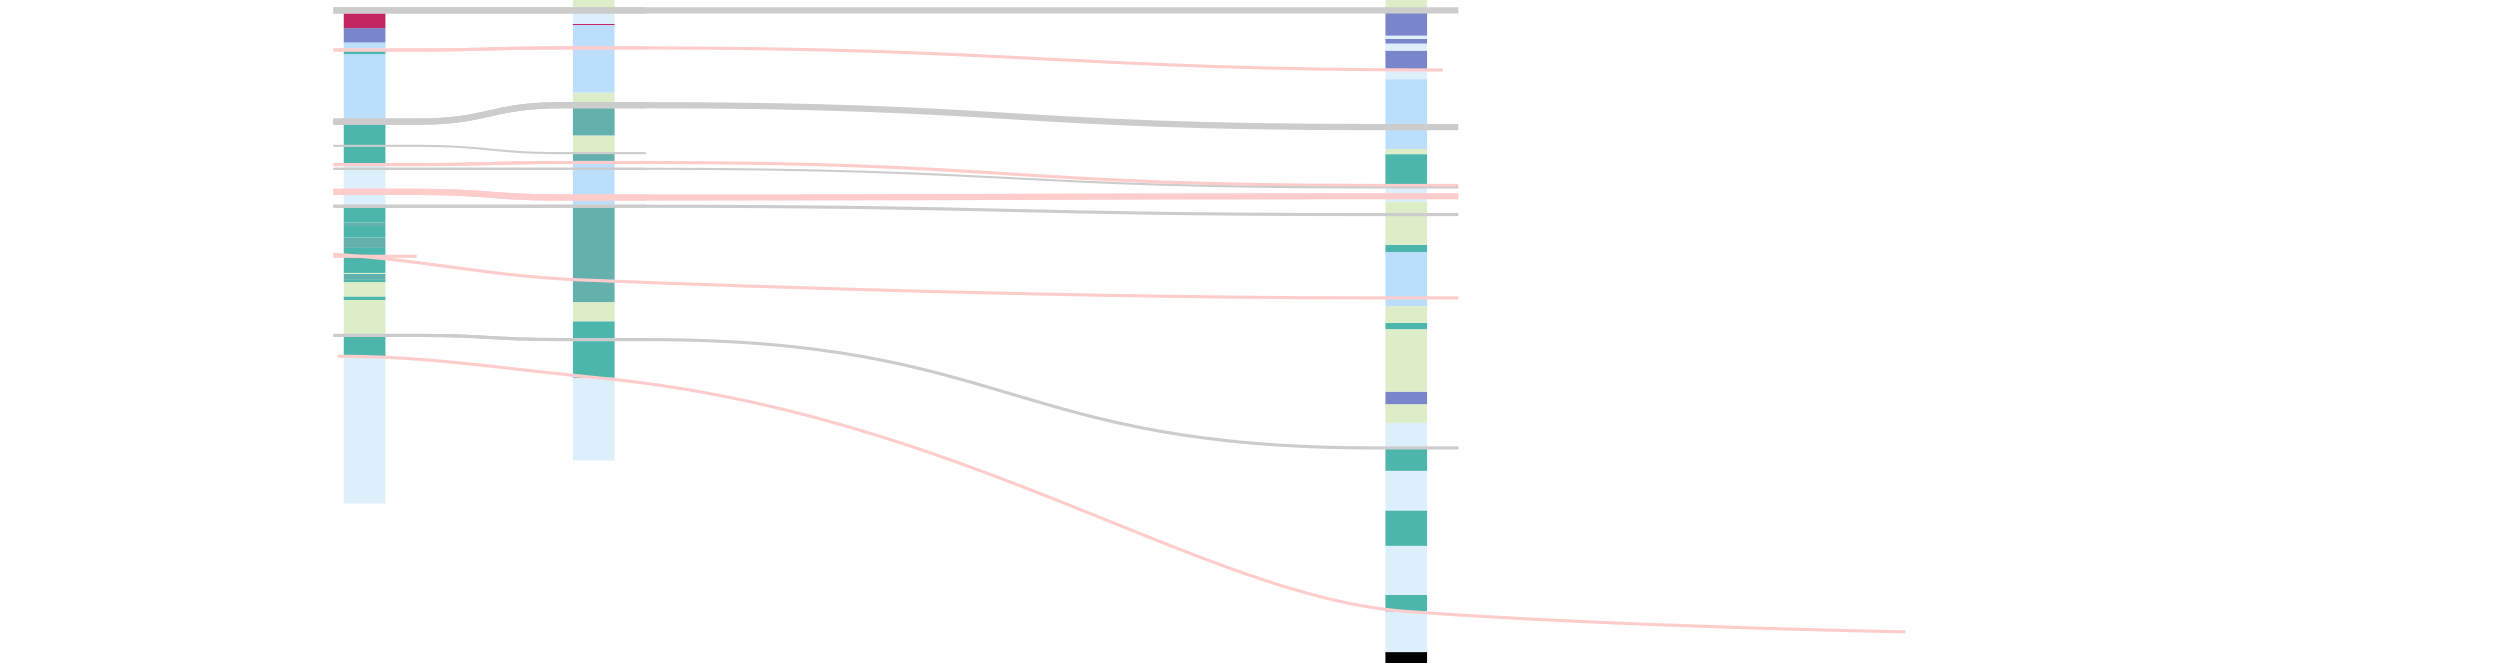
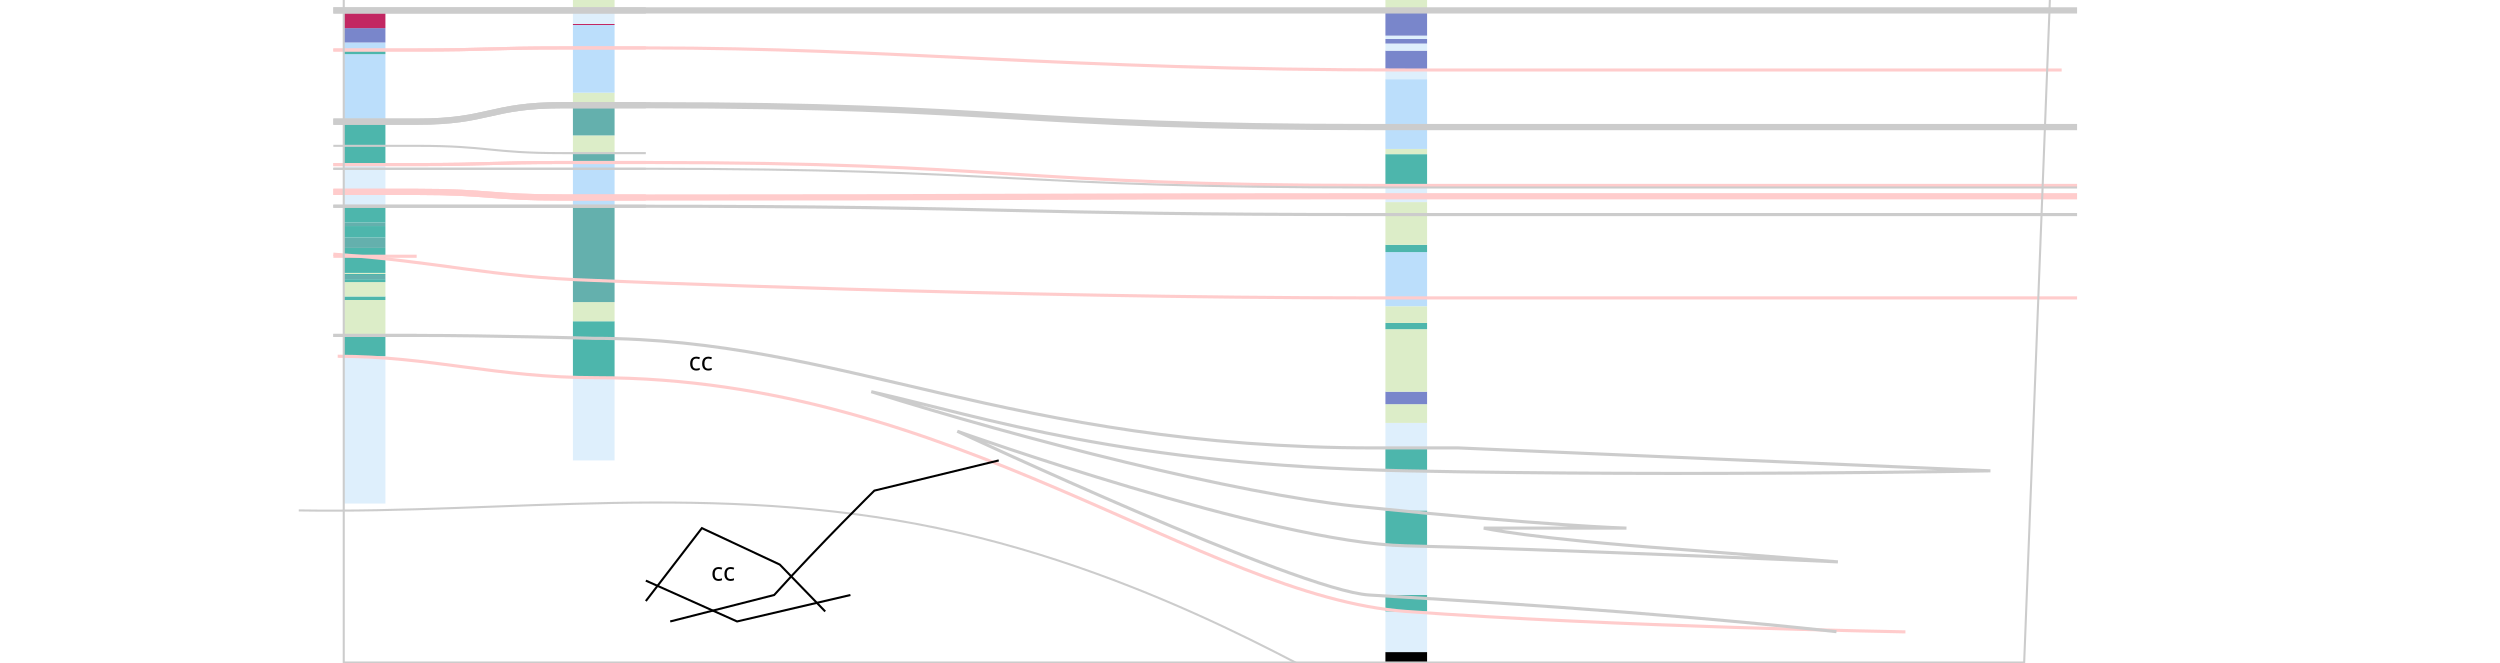
<svg xmlns="http://www.w3.org/2000/svg" version="1.1" x="0px" y="0px" width="1200px" height="318px" viewBox="0 0 1200 318" enable-background="new 0 0 1200 318" xml:space="preserve">
  <g id="Layer_1">
    <g display="none">
      <g display="inline">
        <path fill="none" stroke="#FFCCCC" stroke-width="3" d="M160,92.1h40 M200,92.1c35,0,35,2.7,70,2.7h40" />
        <path fill="none" stroke="#FFCCCC" stroke-width="3" d="M160,92.1h40 M200,92.1c35,0,35,2.7,70,2.7h40 M310,94.8     c175,0,175-0.6,350-0.6h40" />
      </g>
      <g display="inline">
        <path fill="none" stroke="#CCCCCC" d="M160,70h40 M200,70c35,0,35,3.5,70,3.5h40" />
      </g>
      <g display="inline">
        <path fill="none" stroke="#FFCCCC" stroke-width="1.5" d="M160,123h40 M200,123c35,0,35,11,70,11h40" />
        <path fill="none" stroke="#FFCCCC" stroke-width="1.5" d="M160,123h40 M200,123c35,0,35,11,70,11h40 M310,134c175,0,175,9,350,9     h40" />
      </g>
      <g display="inline">
        <path fill="none" stroke="#FFCCCC" stroke-width="1.5" d="M160,24h40 M200,24c35,0,35-1,70-1h40" />
        <path fill="none" stroke="#FFCCCC" stroke-width="1.5" d="M160,24h40 M200,24c35,0,35-1,70-1h40 M310,23c175,0,175-11.7,350-11.7     h40" />
      </g>
      <g display="inline">
        <path fill="none" stroke="#FFCCCC" stroke-width="1.5" d="M160,171h40 M200,171c35,0,35,10.6,70,10.6h40" />
        <path fill="none" stroke="#FFCCCC" stroke-width="1.5" d="M160,171h40 M200,171c35,0,35,10.6,70,10.6h40 M310,181.6     c175,0,175,111.9,350,111.9h40" />
      </g>
      <g display="inline">
        <path fill="none" stroke="#FFCCCC" stroke-width="1.5" d="M160,79h40 M200,79c35,0,35-1,70-1h40" />
        <path fill="none" stroke="#FFCCCC" stroke-width="1.5" d="M160,79h40 M200,79c35,0,35-1,70-1h40 M310,78c175,0,175,11,350,11h40" />
      </g>
      <g display="inline">
        <path fill="none" stroke="#CCCCCC" d="M160,81h40 M200,81c35,0,35,0,70,0h40" />
        <path fill="none" stroke="#CCCCCC" d="M160,81h40 M200,81c35,0,35,0,70,0h40 M310,81c175,0,175,9,350,9h40" />
      </g>
      <g display="inline">
        <path fill="none" stroke="#CCCCCC" stroke-width="3" d="M160,58.4h40 M200,58.4c35,0,35-7.9,70-7.9h40" />
        <path fill="none" stroke="#CCCCCC" stroke-width="3" d="M160,58.4h40 M200,58.4c35,0,35-7.9,70-7.9h40 M310,50.5     C485,50.5,485,61,660,61h40" />
      </g>
      <g display="inline">
        <path fill="none" stroke="#CCCCCC" stroke-width="1.5" d="M160,161h40 M200,161c35,0,35,2,70,2h40" />
        <path fill="none" stroke="#CCCCCC" stroke-width="1.5" d="M160,161h40 M200,161c35,0,35,2,70,2h40 M310,163c175,0,175,52,350,52     h40" />
      </g>
      <g display="inline">
        <path fill="none" stroke="#CCCCCC" stroke-width="1.5" d="M160,99h40 M200,99c35,0,35,0,70,0h40" />
        <path fill="none" stroke="#CCCCCC" stroke-width="1.5" d="M160,99h40 M200,99c35,0,35,0,70,0h40 M310,99c175,0,175,4,350,4h40" />
      </g>
      <g display="inline">
        <path fill="none" stroke="#CCCCCC" stroke-width="3" d="M160,5h40 M200,5c35,0,35,0,70,0h40" />
        <path fill="none" stroke="#CCCCCC" stroke-width="3" d="M160,5h40 M200,5c35,0,35,0,70,0h40 M310,5c175,0,175,0,350,0h40" />
      </g>
    </g>
    <g>
      <g transform="translate(165, 5)">
        <g>
          <g>
            <rect y="166" fill="#DEEFFC" width="20" height="70.7" />
            <rect y="156" fill="#4DB6AC" width="20" height="10" />
            <rect y="139" fill="#DCEDC8" width="20" height="17" />
            <rect y="137.3" fill="#4DB6AC" width="20" height="1.7" />
            <rect y="130.4" fill="#DCEDC8" width="20" height="6.9" />
            <rect y="129" fill="#4DB6AC" width="20" height="1.4" />
            <rect y="127" fill="#64B0AD" width="20" height="2" />
            <rect y="126.5" fill="#4DB6AC" width="20" height="0.5" />
            <rect y="126" fill="#DCEDC8" width="20" height="0.5" />
            <rect y="114" fill="#4DB6AC" width="20" height="12" />
            <rect y="109" fill="#64B0AD" width="20" height="5" />
            <rect y="103.5" fill="#4DB6AC" width="20" height="5.5" />
            <rect y="101.8" fill="#64B0AD" width="20" height="1.7" />
            <rect y="94" fill="#4DB6AC" width="20" height="7.8" />
            <rect y="74" fill="#DEEFFC" width="20" height="20" />
            <rect y="52" fill="#4DB6AC" width="20" height="22" />
            <rect y="21" fill="#BBDEFB" width="20" height="31" />
            <rect y="19" fill="#4DB6AC" width="20" height="2" />
            <rect y="15.4" fill="#BBDEFB" width="20" height="3.6" />
            <rect y="8.5" fill="#7986CB" width="20" height="6.9" />
            <rect y="0" fill="#C22762" width="20" height="8.5" />
            <rect y="-0.5" fill="#DCEDC8" width="20" height="0.5" />
          </g>
        </g>
      </g>
      <g transform="translate(275, 5)">
        <g>
          <g>
            <rect y="176.3" fill="#DEEFFC" width="20" height="39.7" />
            <rect y="149.2" fill="#4DB6AC" width="20" height="27.1" />
            <rect y="140" fill="#DCEDC8" width="20" height="9.2" />
            <rect y="94" fill="#64B0AD" width="20" height="46" />
            <rect y="73" fill="#BBDEFB" width="20" height="21" />
            <rect y="68.5" fill="#64B0AD" width="20" height="4.5" />
            <rect y="60" fill="#DCEDC8" width="20" height="8.5" />
            <rect y="45.5" fill="#64B0AD" width="20" height="14.5" />
            <rect y="39.5" fill="#DCEDC8" width="20" height="6" />
            <rect y="7" fill="#BBDEFB" width="20" height="32.5" />
            <rect y="6.5" fill="#C22762" width="20" height="0.5" />
            <rect y="0" fill="#DEEFFC" width="20" height="6.5" />
            <rect y="-7" fill="#DCEDC8" width="20" height="7" />
          </g>
        </g>
      </g>
      <g transform="translate(665, 5)">
        <g>
          <g>
            <rect y="308" width="20" height="50" />
            <rect y="288.5" fill="#DEEFFC" width="20" height="19.5" />
            <rect y="280.6" fill="#4DB6AC" width="20" height="7.9" />
            <rect y="257" fill="#DEEFFC" width="20" height="23.6" />
            <rect y="240" fill="#4DB6AC" width="20" height="17" />
            <rect y="221" fill="#DEEFFC" width="20" height="19" />
            <rect y="210" fill="#4DB6AC" width="20" height="11" />
            <rect y="198" fill="#DEEFFC" width="20" height="12" />
            <rect y="189" fill="#DCEDC8" width="20" height="9" />
            <rect y="183" fill="#7986CB" width="20" height="6" />
            <rect y="153" fill="#DCEDC8" width="20" height="30" />
            <rect y="150" fill="#4DB6AC" width="20" height="3" />
            <rect y="142" fill="#DCEDC8" width="20" height="8" />
            <rect y="116" fill="#BBDEFB" width="20" height="26" />
            <rect y="112.5" fill="#4DB6AC" width="20" height="3.5" />
            <rect y="92" fill="#DCEDC8" width="20" height="20.5" />
            <rect y="85" fill="#DEEFFC" width="20" height="7" />
            <rect y="84" fill="#DCEDC8" width="20" height="1" />
            <rect y="69" fill="#4DB6AC" width="20" height="15" />
            <rect y="66.5" fill="#DCEDC8" width="20" height="2.5" />
            <rect y="33" fill="#BBDEFB" width="20" height="33.5" />
            <rect y="28.6" fill="#DEEFFC" width="20" height="4.4" />
            <rect y="19.3" fill="#7986CB" width="20" height="9.3" />
            <rect y="15.9" fill="#DEEFFC" width="20" height="3.4" />
            <rect y="13.7" fill="#7986CB" width="20" height="2.2" />
            <rect y="12.1" fill="#DEEFFC" width="20" height="1.6" />
            <rect y="0" fill="#7986CB" width="20" height="12.1" />
            <rect y="-33.9" fill="#DCEDC8" width="20" height="33.9" />
          </g>
        </g>
      </g>
    </g>
  </g>
  <g id="Lines">
    <g>
      <g>
        <path fill="none" stroke="#FFCCCC" stroke-width="3" d="M160,92.1h40 M200,92.1c35,0,35,2.7,70,2.7h40" />
-         <path fill="none" stroke="#FFCCCC" stroke-width="3" d="M160,92.1h40 M200,92.1c35,0,35,2.7,70,2.7h40 M310,94.8     c175,0,175-0.6,350-0.6h40" />
+         <path fill="none" stroke="#FFCCCC" stroke-width="3" d="M160,92.1h40 M200,92.1c35,0,35,2.7,70,2.7h40 M310,94.8     c175,0,175-0.6,350-0.6h337" />
      </g>
      <g>
        <path fill="none" stroke="#CCCCCC" d="M160,70h40 M200,70c35,0,35,3.5,70,3.5h40" />
      </g>
      <g>
        <path fill="none" stroke="#FFCCCC" stroke-width="1.5" d="M160,123h40" />
-         <path fill="none" stroke="#FFCCCC" stroke-width="1.5" d="M160,122L160,122c51.1,3.6,75,11,125,12.6c0,0,200,8.4,375,8.4h40" />
+         <path fill="none" stroke="#FFCCCC" stroke-width="1.5" d="M160,122L160,122c51.1,3.6,75,11,125,12.6c0,0,200,8.4,375,8.4h337" />
      </g>
      <g>
        <path fill="none" stroke="#FFCCCC" stroke-width="1.5" d="M160,24h40 M200,24c35,0,35-1,70-1h40" />
-         <path fill="none" stroke="#FFCCCC" stroke-width="1.5" d="M160,24h40 M200,24c35,0,35-1,70-1h40 M310,23     c175,0,207.6,10.6,382.6,10.6" />
+         <path fill="none" stroke="#FFCCCC" stroke-width="1.5" d="M160,24h40 M200,24c35,0,35-1,70-1h40 M310,23     c119.9,0,199.4,10.6,365,10.6c59.4,0,259.5,0,314.6,0" />
      </g>
      <g>
-         <path fill="none" stroke="#FFCCCC" stroke-width="1.5" d="M162.1,171c44.5,0,76.2,5.7,124.3,10.3     C461,197.8,576.6,286.3,675,293.5c99.4,7.3,239.6,9.8,239.6,9.8" />
+         <path fill="none" stroke="#FFCCCC" stroke-width="1.5" d="M162.1,171c44.5,0,76,10.3,124.3,10.3c170.8,0,290.1,105,388.6,112.2     c99.4,7.3,239.6,9.8,239.6,9.8" />
      </g>
      <g>
        <path fill="none" stroke="#FFCCCC" stroke-width="1.5" d="M160,79h40 M200,79c35,0,35-1,70-1h40" />
-         <path fill="none" stroke="#FFCCCC" stroke-width="1.5" d="M160,79h40 M200,79c35,0,35-1,70-1h40 M310,78c175,0,175,11,350,11h40" />
+         <path fill="none" stroke="#FFCCCC" stroke-width="1.5" d="M160,79h40 M200,79c35,0,35-1,70-1h40 M310,78c175,0,175,11,350,11h337     " />
      </g>
      <g>
        <path fill="none" stroke="#CCCCCC" d="M160,81h40 M200,81c35,0,35,0,70,0h40" />
-         <path fill="none" stroke="#CCCCCC" d="M160,81h40 M200,81c35,0,35,0,70,0h40 M310,81c175,0,175,9,350,9h40" />
+         <path fill="none" stroke="#CCCCCC" d="M160,81h40 M200,81c35,0,35,0,70,0h40 M310,81c175,0,175,9,350,9h337" />
      </g>
      <g>
        <path fill="none" stroke="#CCCCCC" stroke-width="3" d="M160,58.4h40 M200,58.4c35,0,35-7.9,70-7.9h40" />
-         <path fill="none" stroke="#CCCCCC" stroke-width="3" d="M160,58.4h40 M200,58.4c35,0,35-7.9,70-7.9h40 M310,50.5     C485,50.5,485,61,660,61h40" />
+         <path fill="none" stroke="#CCCCCC" stroke-width="3" d="M160,58.4h40 M200,58.4c35,0,35-7.9,70-7.9h40 M310,50.5     C485,50.5,485,61,660,61h337" />
      </g>
      <g>
-         <path fill="none" stroke="#CCCCCC" stroke-width="1.5" d="M160,161h40 M200,161c35,0,35,2,70,2h40" />
-         <path fill="none" stroke="#CCCCCC" stroke-width="1.5" d="M160,161h40 M200,161c35,0,35,2,70,2h40 M310,163c175,0,175,52,350,52     h40" />
+         <path fill="none" stroke="#CCCCCC" stroke-width="1.5" d="M160,161h40" />
+         <path fill="none" stroke="#CCCCCC" stroke-width="1.5" d="M160,161h40 M200,161c35,0,85,1.4,85,1.4c118.7,0,200,52.6,375,52.6h40     l255.4,11c0,0-144.8,2.8-280.4,0s-201.5-25.5-256.8-38c72.1,22.8,175.7,49.1,232.7,55c92.1,9.5,129.8,10.5,129.8,10.5h-68.5     c0,0,22,5,92.9,10.1l77.1,6.1c0,0-142.4-6.3-207.3-7.7c-64.8-1.4-215.4-55-215.4-55s163.5,76.5,197.7,78.6     c34.2,2.1,133.8,7.7,224.3,17.6" />
      </g>
      <g>
        <path fill="none" stroke="#CCCCCC" stroke-width="1.5" d="M160,99h40 M200,99c35,0,35,0,70,0h40" />
-         <path fill="none" stroke="#CCCCCC" stroke-width="1.5" d="M160,99h40 M200,99c35,0,35,0,70,0h40 M310,99c175,0,175,4,350,4h40" />
+         <path fill="none" stroke="#CCCCCC" stroke-width="1.5" d="M160,99h40 M200,99c35,0,35,0,70,0h40 M310,99c175,0,175,4,350,4h337" />
      </g>
      <g>
        <path fill="none" stroke="#CCCCCC" stroke-width="3" d="M160,5h40 M200,5c35,0,35,0,70,0h40" />
-         <path fill="none" stroke="#CCCCCC" stroke-width="3" d="M160,5h40 M200,5c35,0,35,0,70,0h40 M310,5c175,0,175,0,350,0h40" />
+         <path fill="none" stroke="#CCCCCC" stroke-width="3" d="M160,5h40 M200,5c35,0,35,0,70,0h40 M310,5c175,0,175,0,350,0h337" />
      </g>
    </g>
+     <polygon fill="none" stroke="#CCCCCC" points="971.6,318 165,318 165,-1.6 984,-1.6  " />
+     <path fill="none" stroke="#CCCCCC" d="M143.4,245c100.7,1.6,198.8-14,306.7,8.5s191.7,77.8,198.8,77.8" />
+     <polyline fill="none" stroke="#000000" stroke-miterlimit="10" points="310,278.7 353.8,298.3 408.2,285.6  " />
+     <polyline fill="none" stroke="#000000" stroke-miterlimit="10" points="310,288.5 336.9,253.5 374.3,271 396.1,293.5  " />
+     <path fill="none" stroke="#000000" stroke-miterlimit="10" d="M321.7,298.3l49.9-12.7c22.3-24.7,48.1-50.1,48.1-50.1l59.7-14.5" />
  </g>
  <g id="Facies">
- </g>
+     <text transform="matrix(1 0 0 1 330.6108 177.7471)" font-family="'MyriadPro-Regular'" font-size="12px">cc</text>
+     <text transform="matrix(1 0 0 1 341.3084 278.7215)" font-family="'MyriadPro-Regular'" font-size="12px">cc</text>
+   </g>
  <g id="Labels">
</g>
</svg>
